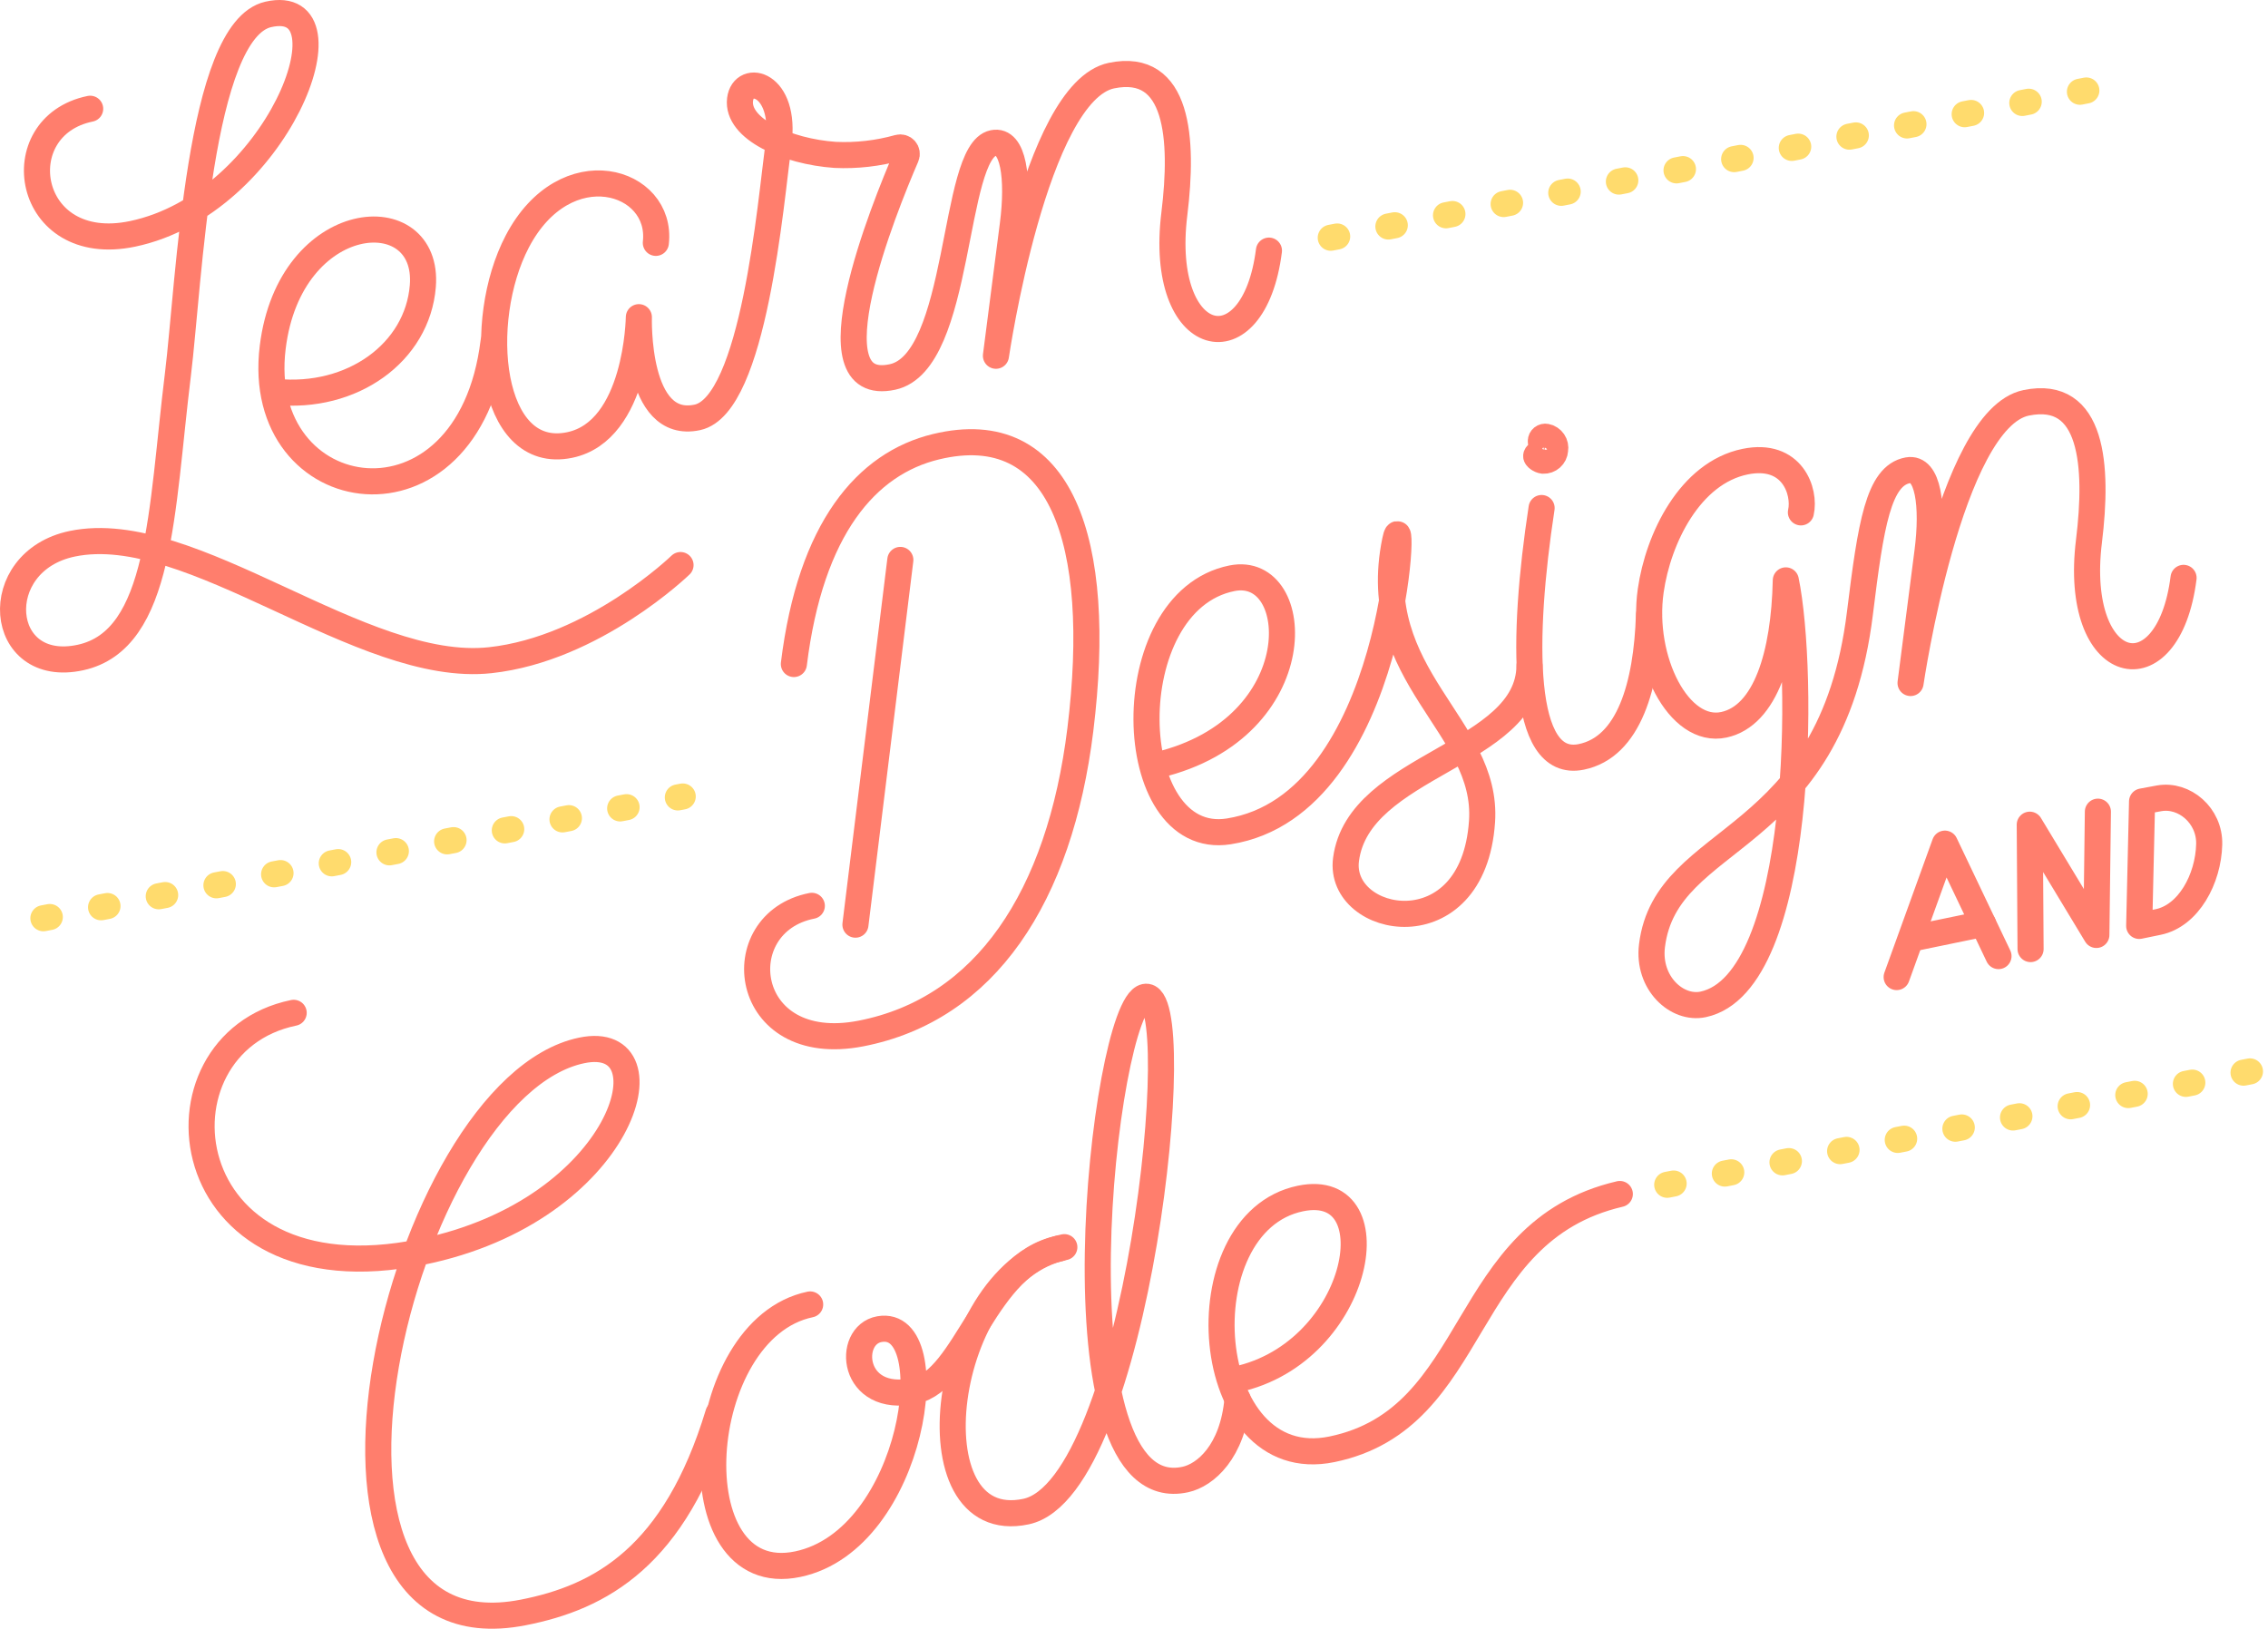
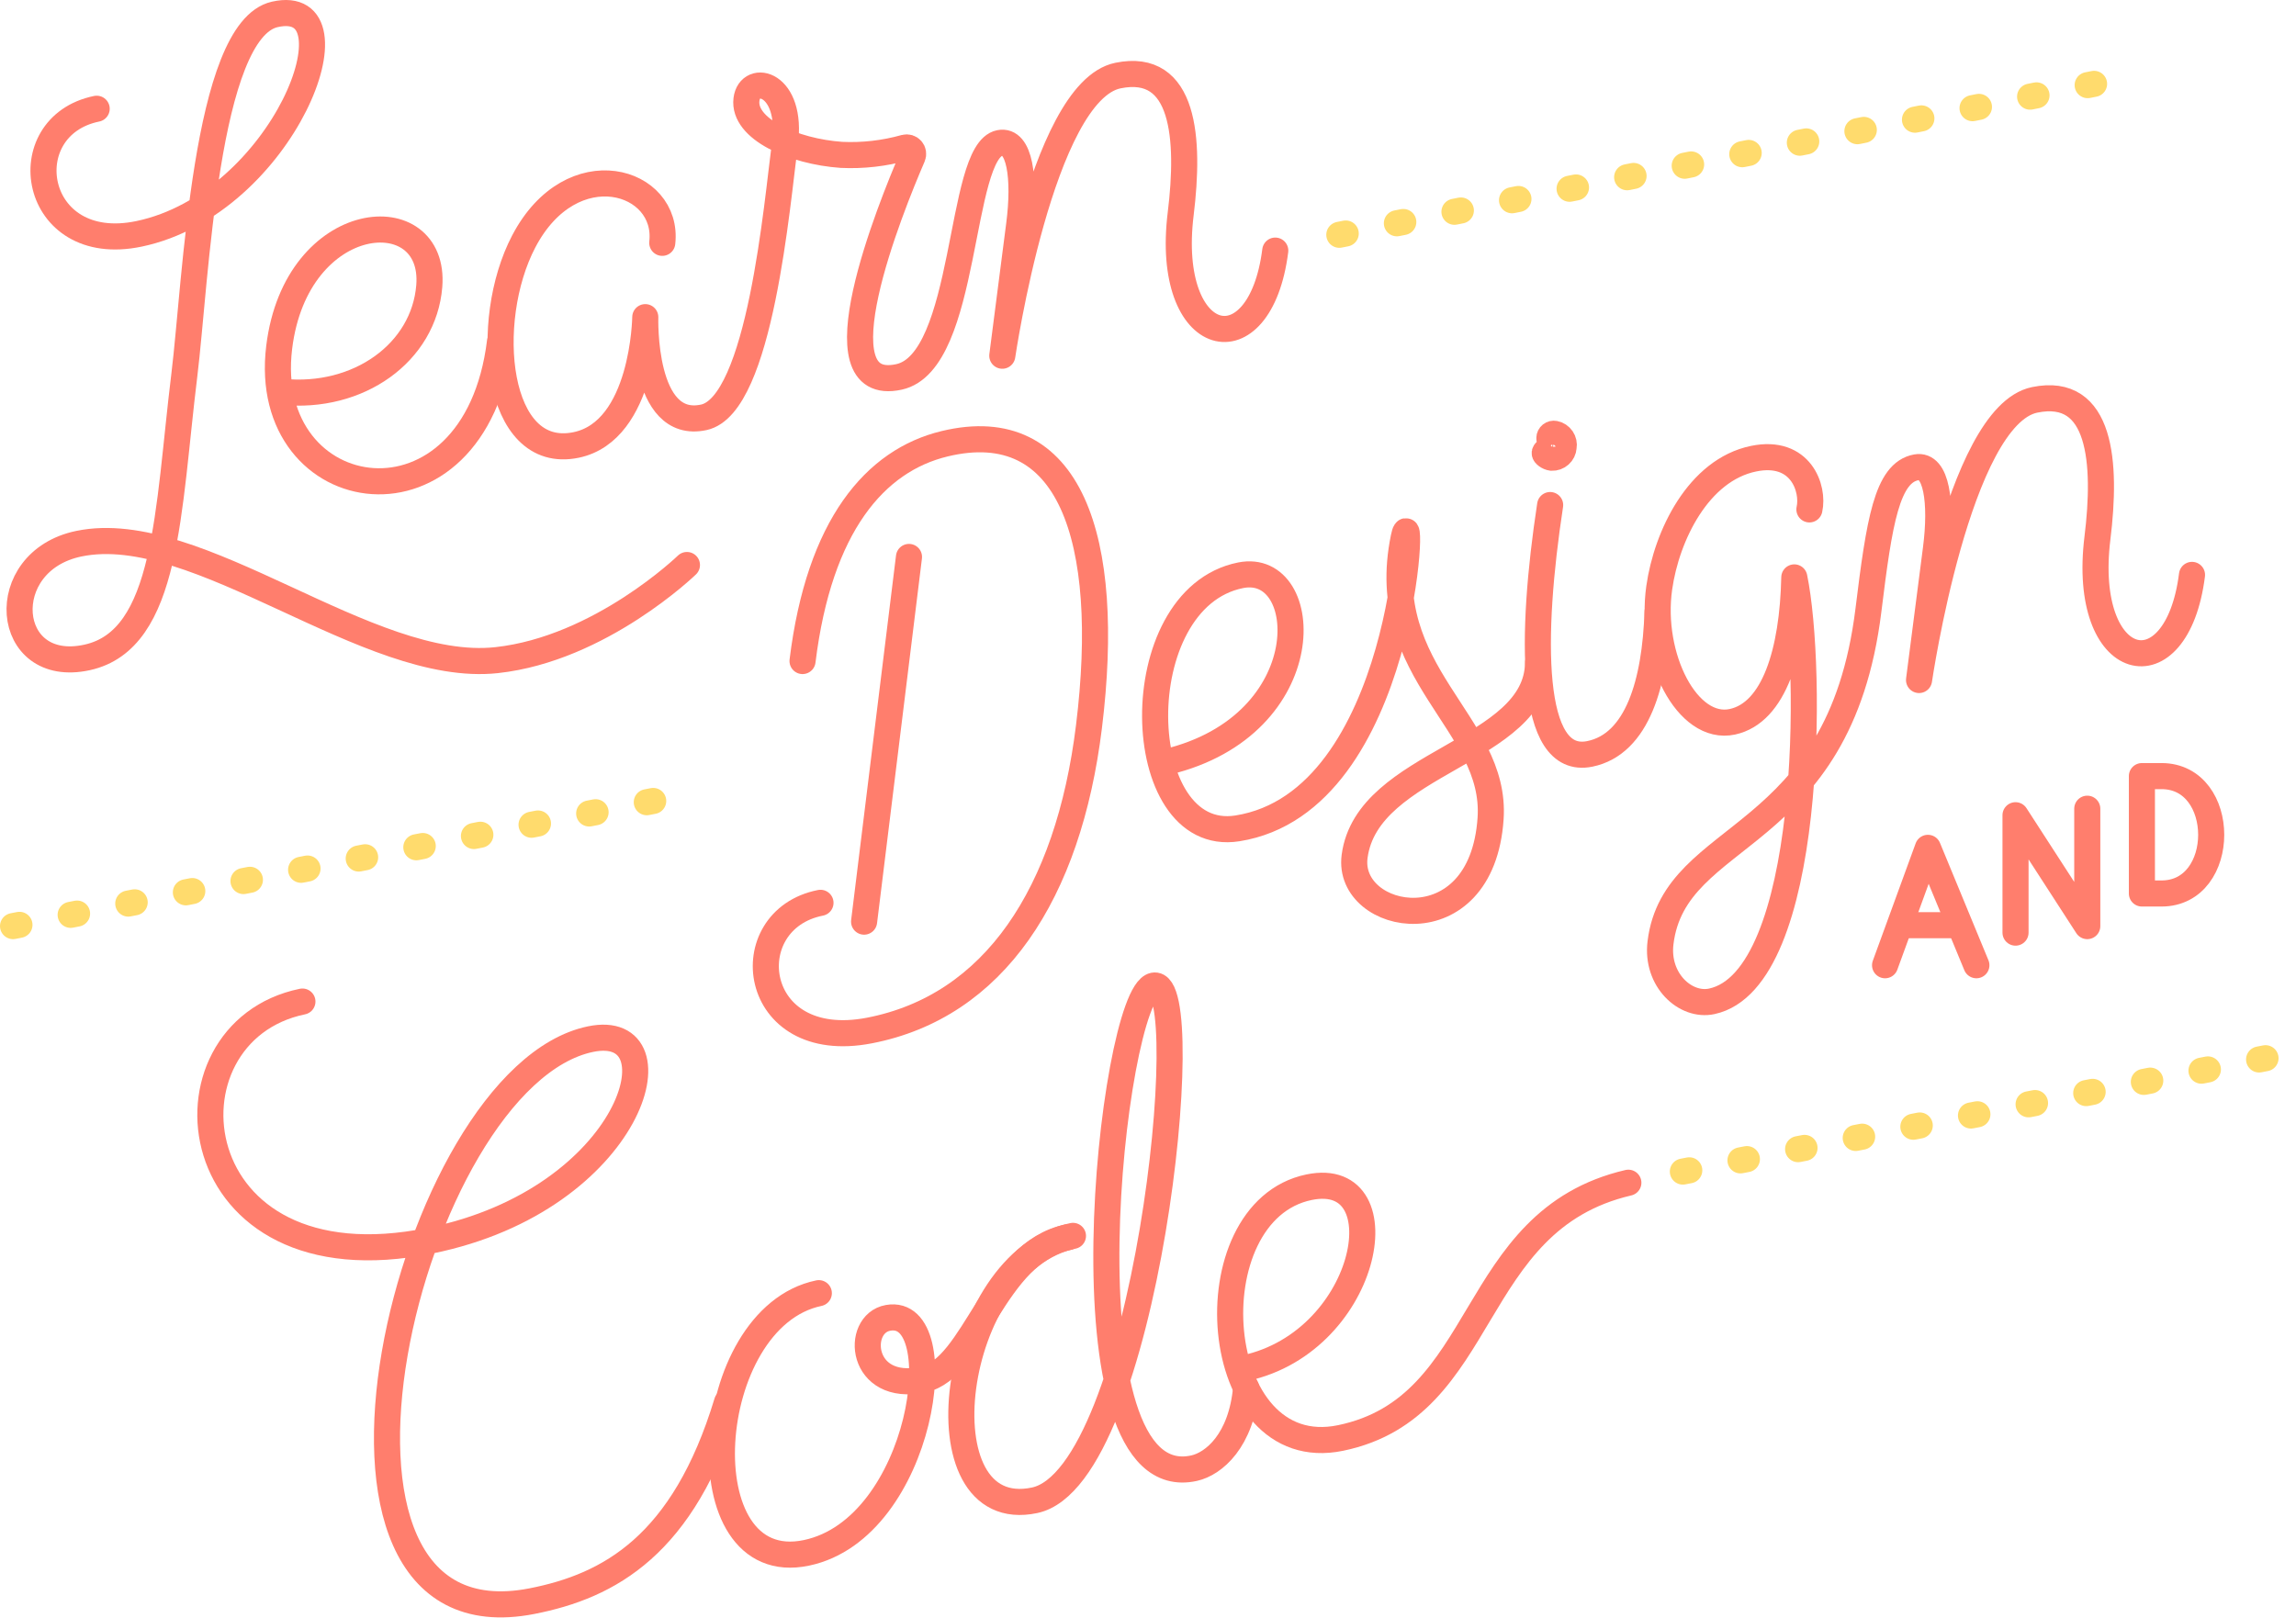
- <svg xmlns="http://www.w3.org/2000/svg" width="347.652" height="249.712" viewBox="0 0 347.652 249.712">
+ <svg xmlns="http://www.w3.org/2000/svg" width="352" height="248" viewBox="0 0 352 248">
  <defs>
    <style>
      .a, .b {
        fill: none;
        stroke-linecap: round;
        stroke-linejoin: round;
        stroke-width: 4px;
      }

      .a {
        stroke: #ff7e6d;
      }

      .b {
        stroke: #ffdb6d;
        stroke-dasharray: 1 8;
      }
    </style>
  </defs>
  <g>
    <g>
-       <polyline class="a" points="290.731 149.801 298.125 129.344 306.341 146.584" />
-       <polyline class="a" points="321.577 124.444 321.342 143.343 311.134 126.441 311.257 145.508" />
-       <path class="a" d="M327.908,141.959l.44-19.078s2.136-.4,2.626-.487c3.842-.678,7.769,2.636,7.665,7.044-.126,5.327-3.168,10.961-7.819,11.92Z" />
-       <line class="a" x1="293.237" y1="143.856" x2="303.986" y2="141.641" />
+       <path class="a" d="M14.822,16.674C1.69,19.363,4.823,39.299,21.305,35.858,43.508,31.223,55.732-.868,42.129,2.207,31.476,4.615,30.008,43.311,28.269,57.442c-2.576,20.936-2.519,40.64-14.906,43.359C.523,103.619-.933,86.07,12.084,83.366c18.26-3.793,44.308,20.007,64.062,17.853,15.922-1.737,29.168-14.585,29.168-14.585" />
+       <path class="a" d="M43.237,60.074c11.744,1.185,21.749-6.01,22.575-16.202,1.094-13.508-20.392-11.88-23.007,9.365-3.066,24.914,30.042,30.113,33.851-.838" />
+       <path class="a" d="M101.531,37.234c1.108-9.683-13.862-14.295-21.237-.213-6.412,12.243-4.369,33.775,8.03,31.206C98.709,66.074,98.928,48.629,98.928,48.629s-.553,17.426,8.977,15.359c8.646-1.875,11.235-32.991,12.431-41.926,1.258-9.393-5.393-10.888-5.895-6.809-.556,4.519,7.196,7.979,14.562,8.494a30.707,30.707,0,0,0,9.737-1.11.995.995,0,0,1,1.172,1.358c-3.421,7.917-15.017,36.61-2.088,33.797,10.614-2.31,9.064-34.572,15.428-35.864,3.125-.635,3.915,5.448,3.001,12.511-1.172,9.049-2.59,20.104-2.59,20.104s5.918-40.525,17.721-42.954c10.255-2.111,11.041,9.704,9.629,21.184-2.539,20.634,12.166,24.073,14.498,5.652" />
    </g>
    <g>
-       <path class="a" d="M13.822,16.674C.69,19.363,3.823,39.299,20.305,35.858,42.508,31.223,54.732-.868,41.129,2.207,30.476,4.615,29.008,43.311,27.269,57.442c-2.576,20.936-2.519,40.64-14.906,43.359C-.477,103.619-1.933,86.07,11.084,83.366c18.26-3.793,44.308,20.007,64.062,17.853,15.922-1.737,29.168-14.585,29.168-14.585" />
-       <path class="a" d="M42.237,60.074c11.744,1.185,21.749-6.01,22.575-16.202,1.094-13.508-20.392-11.88-23.007,9.365-3.066,24.914,30.042,30.113,33.851-.838" />
-       <path class="a" d="M100.531,37.234c1.108-9.683-13.862-14.295-21.237-.213-6.412,12.243-4.369,33.775,8.03,31.206C97.709,66.074,97.928,48.629,97.928,48.629s-.553,17.426,8.977,15.359c8.646-1.875,11.235-32.991,12.431-41.926,1.258-9.393-5.393-10.888-5.895-6.809-.556,4.519,7.196,7.979,14.562,8.494a30.707,30.707,0,0,0,9.737-1.11.995.995,0,0,1,1.172,1.358c-3.421,7.917-15.017,36.61-2.088,33.797,10.614-2.31,9.064-34.572,15.428-35.864,3.125-.635,3.915,5.448,3.001,12.511-1.172,9.049-2.59,20.104-2.59,20.104s5.918-40.525,17.721-42.954c10.255-2.111,11.041,9.704,9.629,21.184-2.539,20.634,12.166,24.073,14.498,5.652" />
+       <path class="a" d="M123.037,101.356c2.558-20.787,11.136-30.751,21.788-33.316,19.188-4.621,25.681,14.486,22.126,43.375-3.16,25.678-14.586,42.899-33.659,46.595-18.363,3.559-20.723-16.98-7.503-19.58" />
+       <line class="a" x1="139.356" y1="85.397" x2="132.474" y2="141.316" />
+       <path class="a" d="M178.852,116.837c23.742-5.69,22.414-30.838,11.351-28.63-17.884,3.57-16.913,41.403-.501,38.809,25.897-4.092,27.247-53.087,25.501-44.574-4.293,20.932,14.323,28.295,13.319,43.067-1.354,19.936-22.162,15.844-20.848,5.813,1.92-14.659,27.979-15.905,28.125-29.696" />
+       <path class="a" d="M254.113,93.82c-.344,10.817-3.069,20.281-10.379,21.774-9.386,1.916-9.116-18.267-6.082-38.154" />
+       <path class="a" d="M336.056,88.149c-2.332,18.421-17.037,14.982-14.498-5.652,1.413-11.48.627-23.295-9.629-21.184-11.803,2.429-17.721,42.954-17.721,42.954s1.419-11.055,2.59-20.104c.915-7.064.125-13.079-3.001-12.511-4.521.821-5.679,8.336-7.346,21.886-4.466,36.29-29.706,33.35-31.878,51.004-.706,5.733,3.837,9.855,7.853,8.996,15.537-3.325,15.509-51.257,12.66-65.005-.245,11.393-3.089,20.745-9.481,22.136-6.93,1.508-12.735-9.955-11.227-20.551,1.143-8.031,6.019-18.051,14.466-19.788,7.236-1.488,9.276,4.586,8.556,7.777" />
+       <path class="a" d="M239.721,68.547a1.744,1.744,0,0,1-1.83,1.637c-.543-.067-1.104-.508-1.074-.734.052-.394,1.057-.725,1.105-1.117.031-.253-.438-.796-.387-1.172a.672.672,0,0,1,.807-.645A1.741,1.741,0,0,1,239.721,68.547Z" />
+     </g>
+     <line class="b" x1="258" y1="179.638" x2="350" y2="161.737" />
+     <line class="b" x1="2" y1="142" x2="106" y2="121.667" />
+     <line class="b" x1="205.333" y1="36" x2="325.333" y2="12" />
+     <g>
+       <path class="a" d="M189.906,209.967c19.863-3.425,25.189-30.899,10.79-27.931-18.076,3.726-15.439,42.628,4.813,38.454,22.927-4.726,19.225-33.334,44.134-39.142" />
+       <path class="a" d="M164.496,189.498c-19.032,3.923-23.88,44.368-5.873,40.541,17.052-3.625,25.111-80.33,18.244-78.915-6.429,1.325-14.927,78.679,6.201,73.992,3.02-.67,7.246-4.211,7.974-12.32" />
+       <path class="a" d="M46.364,153.57c-22.954,4.731-18.931,44.504,19.592,36.66,31.153-6.333,38.734-33.838,24.569-30.898-27.931,5.798-49.101,94.025-8.98,86.174,11.865-2.322,23.267-8.559,29.915-30.504" />
+       <path class="a" d="M125.534,198.282c-18.142,3.769-20.716,43.766-1.9,39.819,17.934-3.762,22.605-37.817,12.523-36.033-5.112.905-4.36,11.505,5.358,9.466,8.035-1.686,10.77-19.515,22.226-21.829" />
    </g>
    <g>
-       <path class="a" d="M121.689,101.805c2.558-20.787,11.136-30.751,21.788-33.316,19.188-4.621,25.681,14.486,22.126,43.375-3.16,25.678-14.586,42.899-33.659,46.595-18.363,3.559-20.723-16.98-7.503-19.58" />
-       <line class="a" x1="138.008" y1="85.846" x2="131.126" y2="141.765" />
-       <path class="a" d="M177.504,117.285c23.742-5.69,22.414-30.838,11.351-28.63-17.884,3.57-16.913,41.403-.501,38.809,25.897-4.092,27.247-53.087,25.501-44.574-4.293,20.932,14.323,28.295,13.319,43.067-1.354,19.936-22.162,15.844-20.848,5.813,1.92-14.659,27.979-15.905,28.125-29.696" />
-       <path class="a" d="M252.766,94.269c-.344,10.817-3.069,20.281-10.379,21.774-9.386,1.916-9.116-18.267-6.082-38.154" />
-       <path class="a" d="M334.709,88.598c-2.332,18.421-17.037,14.982-14.498-5.652,1.413-11.48.627-23.295-9.629-21.184-11.803,2.429-17.721,42.954-17.721,42.954s1.419-11.055,2.59-20.104c.915-7.064.125-13.079-3.001-12.511-4.521.821-5.679,8.336-7.346,21.886-4.466,36.29-29.706,33.35-31.878,51.004-.706,5.733,3.837,9.855,7.853,8.996,15.537-3.325,15.509-51.257,12.66-65.005-.245,11.393-3.089,20.745-9.481,22.136-6.93,1.508-12.735-9.955-11.227-20.551,1.143-8.031,6.019-18.051,14.466-19.788,7.236-1.488,9.276,4.586,8.556,7.777" />
-       <path class="a" d="M238.374,68.996a1.744,1.744,0,0,1-1.83,1.637c-.543-.067-1.104-.508-1.074-.734.052-.394,1.057-.725,1.105-1.117.031-.253-.438-.796-.387-1.172a.672.672,0,0,1,.807-.645A1.741,1.741,0,0,1,238.374,68.996Z" />
-     </g>
-     <line class="b" x1="255.561" y1="181.646" x2="345.652" y2="164.115" />
-     <line class="b" x1="6.652" y1="140.782" x2="104.652" y2="122.115" />
-     <line class="b" x1="203.986" y1="36.449" x2="321.986" y2="13.449" />
-     <g>
-       <path class="a" d="M188.559,211.679c19.863-3.425,25.189-30.899,10.79-27.931-18.076,3.726-15.439,42.628,4.813,38.454,22.927-4.726,19.225-33.334,44.134-39.142" />
-       <path class="a" d="M163.148,191.21c-19.032,3.923-23.88,44.368-5.873,40.541,17.052-3.625,25.111-80.33,18.244-78.915-6.429,1.325-14.927,78.679,6.201,73.992,3.02-.67,7.246-4.211,7.974-12.32" />
-       <path class="a" d="M45.016,155.282c-22.954,4.731-18.931,44.504,19.592,36.66,31.153-6.333,38.734-33.838,24.569-30.898-27.931,5.798-49.101,94.025-8.98,86.174,11.865-2.322,23.267-8.559,29.915-30.504" />
-       <path class="a" d="M124.186,199.994c-18.142,3.769-20.716,43.766-1.9,39.819,17.934-3.762,22.605-37.817,12.523-36.033-5.112.905-4.36,11.505,5.358,9.466,8.035-1.686,10.77-19.515,22.226-21.829" />
+       <polyline class="a" points="303 148 295.567 130 289 148" />
+       <line class="a" x1="292" y1="141.858" x2="300" y2="141.858" />
+       <polyline class="a" points="309 143 309 125 320 142 320 124" />
+       <path class="a" d="M331.375,137h-3V119h3C341.542,119,341.542,137,331.375,137Z" />
    </g>
  </g>
</svg>
